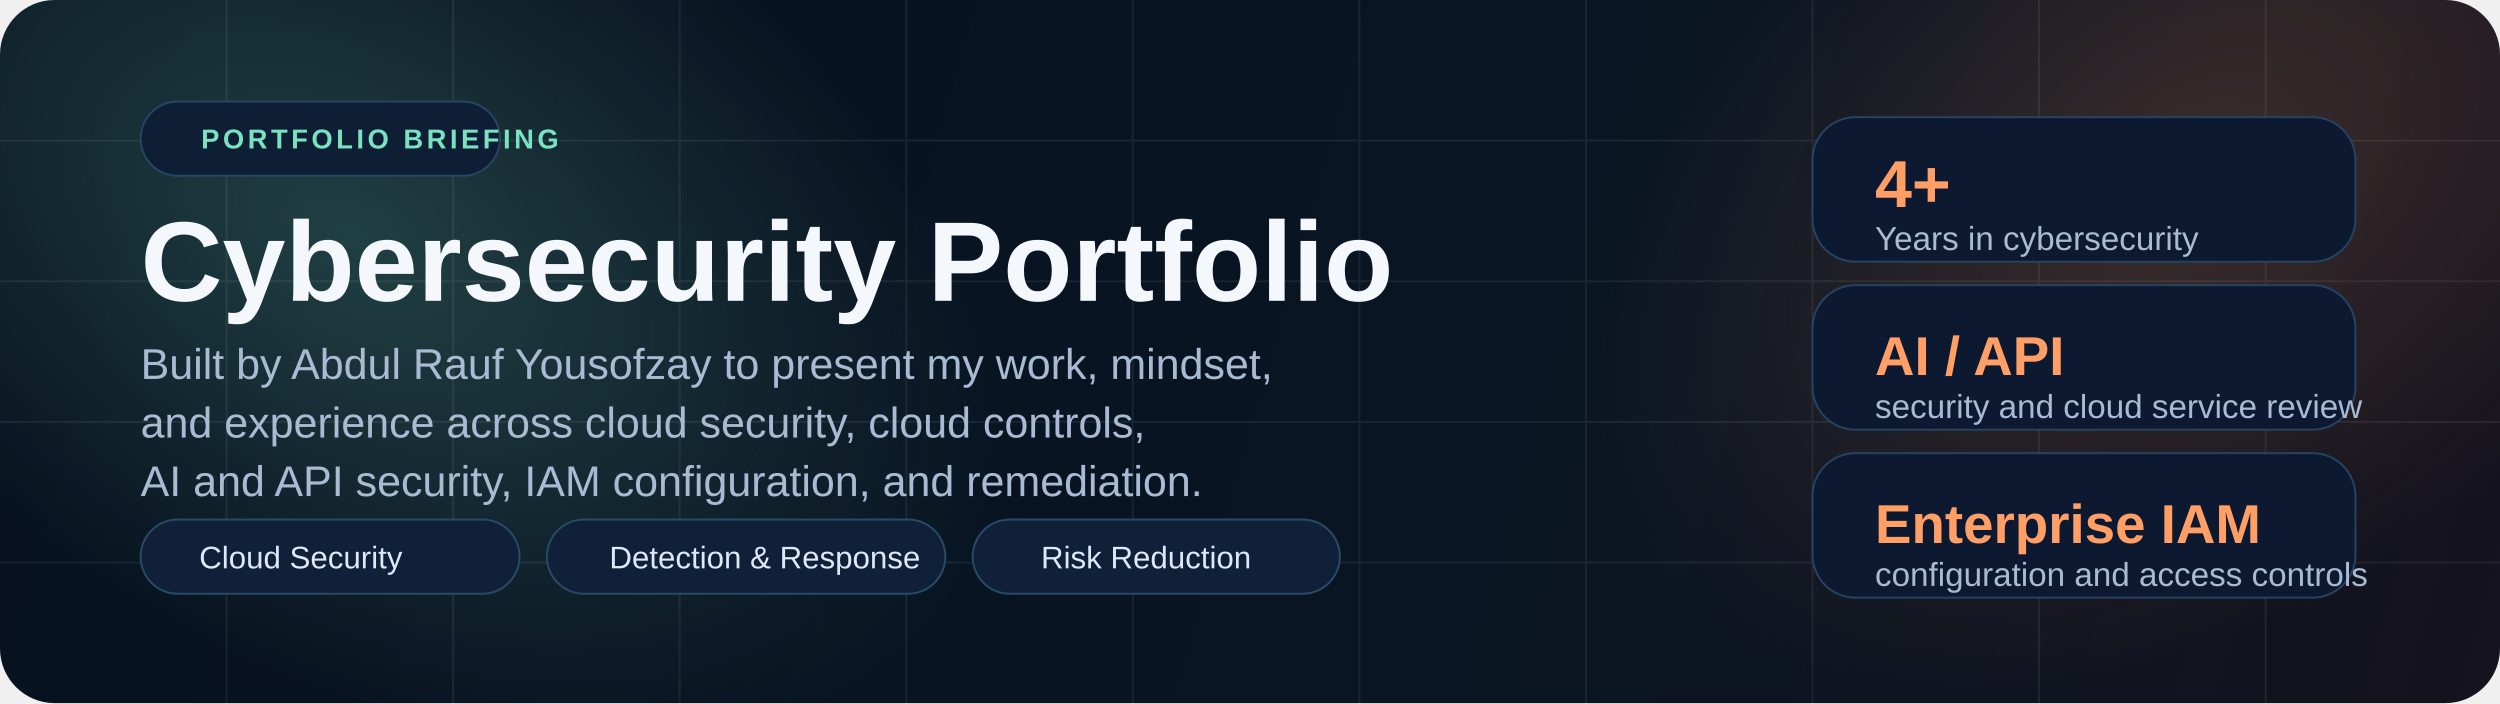
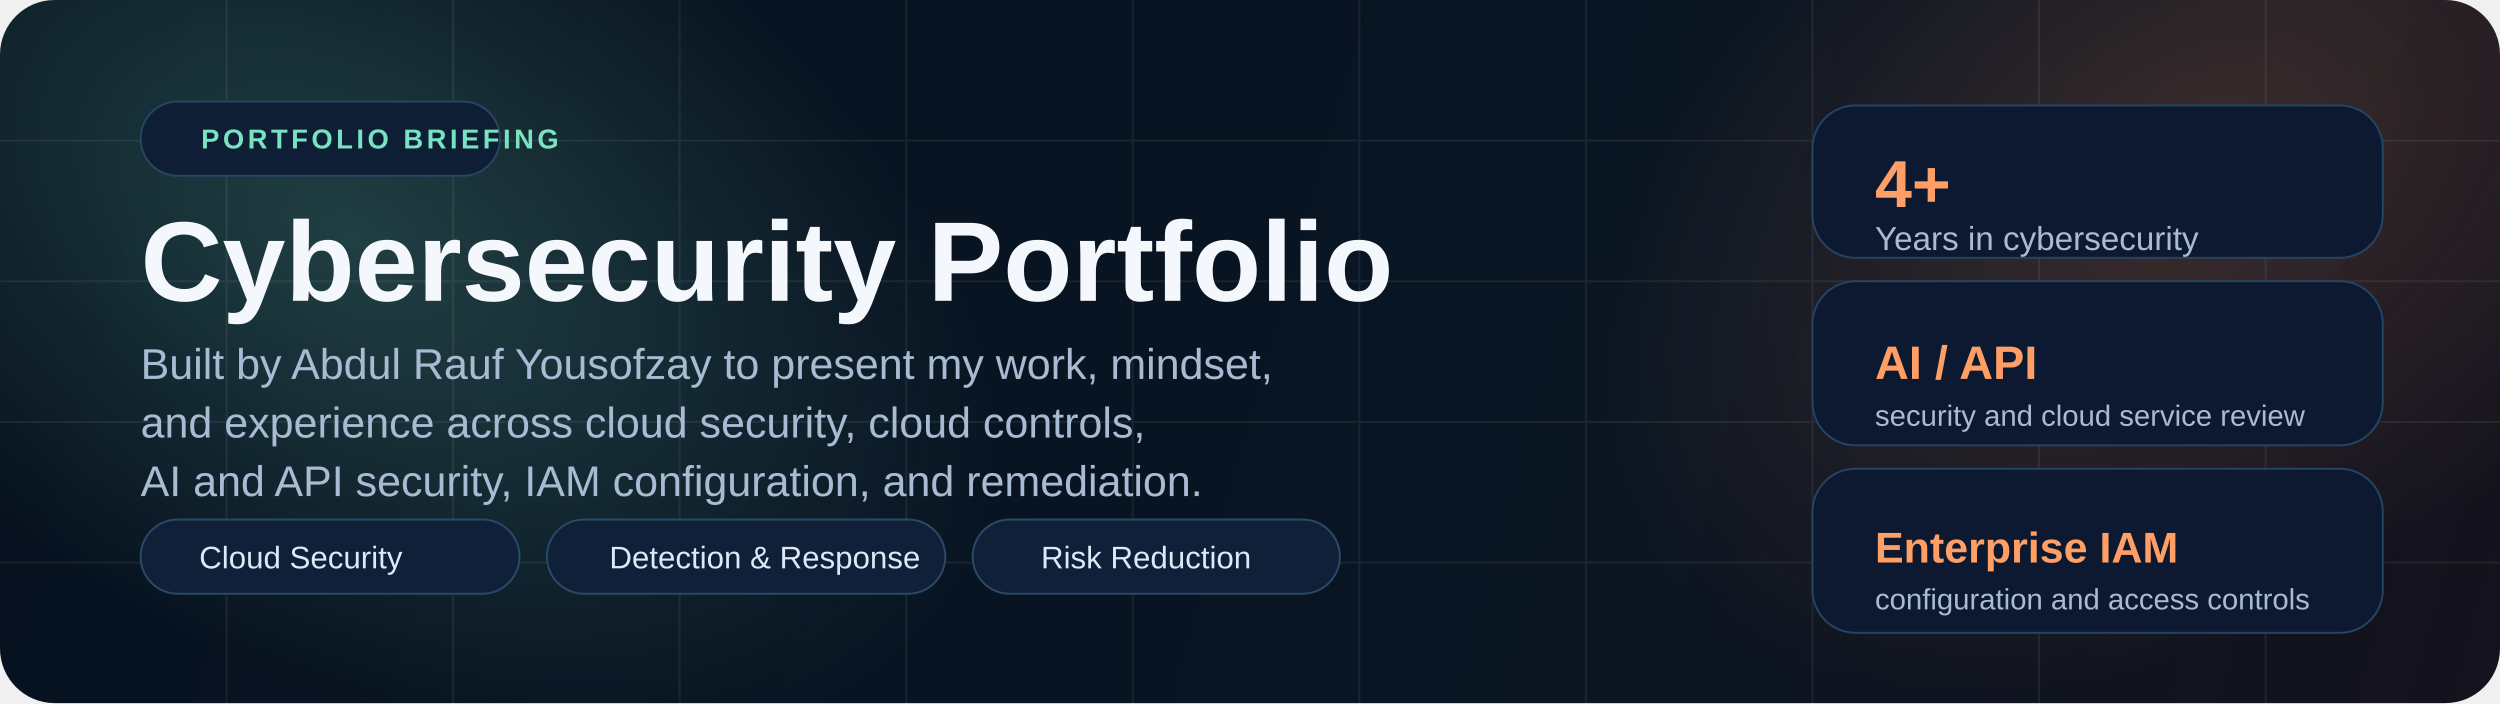
<svg xmlns="http://www.w3.org/2000/svg" width="1280" height="360" viewBox="0 0 1280 360" fill="none">
  <defs>
    <linearGradient id="bg" x1="0" y1="0" x2="1280" y2="360" gradientUnits="userSpaceOnUse">
      <stop stop-color="#07111F" />
      <stop offset="0.58" stop-color="#091523" />
      <stop offset="1" stop-color="#15131D" />
    </linearGradient>
    <radialGradient id="leftGlow" cx="0" cy="0" r="1" gradientUnits="userSpaceOnUse" gradientTransform="translate(180 120) rotate(30) scale(360 220)">
      <stop stop-color="#79E2C0" stop-opacity="0.22" />
      <stop offset="1" stop-color="#79E2C0" stop-opacity="0" />
    </radialGradient>
    <radialGradient id="rightGlow" cx="0" cy="0" r="1" gradientUnits="userSpaceOnUse" gradientTransform="translate(1120 90) rotate(145) scale(340 220)">
      <stop stop-color="#FF9E65" stop-opacity="0.18" />
      <stop offset="1" stop-color="#FF9E65" stop-opacity="0" />
    </radialGradient>
  </defs>
  <rect width="1280" height="360" rx="28" fill="url(#bg)" />
  <rect width="1280" height="360" rx="28" fill="url(#leftGlow)" />
  <rect width="1280" height="360" rx="28" fill="url(#rightGlow)" />
  <g opacity="0.07">
    <path d="M0 72H1280" stroke="white" />
    <path d="M0 144H1280" stroke="white" />
    <path d="M0 216H1280" stroke="white" />
    <path d="M0 288H1280" stroke="white" />
    <path d="M116 0V360" stroke="white" />
    <path d="M232 0V360" stroke="white" />
    <path d="M348 0V360" stroke="white" />
    <path d="M464 0V360" stroke="white" />
    <path d="M580 0V360" stroke="white" />
    <path d="M696 0V360" stroke="white" />
    <path d="M812 0V360" stroke="white" />
    <path d="M928 0V360" stroke="white" />
    <path d="M1044 0V360" stroke="white" />
    <path d="M1160 0V360" stroke="white" />
  </g>
  <rect x="72" y="52" width="184" height="38" rx="19" fill="#0E1E34" stroke="#284661" />
  <text x="103" y="76" fill="#79E2C0" font-family="Arial, Helvetica, sans-serif" font-size="14" font-weight="700" letter-spacing="1.8">PORTFOLIO BRIEFING</text>
  <text x="72" y="154" fill="#F4F7FB" font-family="Arial, Helvetica, sans-serif" font-size="58" font-weight="800">Cybersecurity Portfolio</text>
  <text x="72" y="194" fill="#A9BBD3" font-family="Arial, Helvetica, sans-serif" font-size="22">Built by Abdul Rauf Yousofzay to present my work, mindset,</text>
  <text x="72" y="224" fill="#A9BBD3" font-family="Arial, Helvetica, sans-serif" font-size="22">and experience across cloud security, cloud controls,</text>
  <text x="72" y="254" fill="#A9BBD3" font-family="Arial, Helvetica, sans-serif" font-size="22">AI and API security, IAM configuration, and remediation.</text>
  <rect x="72" y="266" width="194" height="38" rx="19" fill="#102039" stroke="#294A67" />
  <rect x="280" y="266" width="204" height="38" rx="19" fill="#102039" stroke="#294A67" />
  <rect x="498" y="266" width="188" height="38" rx="19" fill="#102039" stroke="#294A67" />
  <text x="102" y="291" fill="#DDE9F7" font-family="Arial, Helvetica, sans-serif" font-size="16">Cloud Security</text>
  <text x="312" y="291" fill="#DDE9F7" font-family="Arial, Helvetica, sans-serif" font-size="16">Detection &amp; Response</text>
  <text x="533" y="291" fill="#DDE9F7" font-family="Arial, Helvetica, sans-serif" font-size="16">Risk Reduction</text>
-   <rect x="928" y="60" width="278" height="74" rx="22" fill="#0D1930" stroke="#254362" />
-   <rect x="928" y="146" width="278" height="74" rx="22" fill="#0D1930" stroke="#254362" />
-   <rect x="928" y="232" width="278" height="74" rx="22" fill="#0D1930" stroke="#254362" />
+   <rect x="928" y="54" width="292" height="78" rx="22" fill="#0D1930" stroke="#254362" />
+   <rect x="928" y="144" width="292" height="84" rx="22" fill="#0D1930" stroke="#254362" />
+   <rect x="928" y="240" width="292" height="84" rx="22" fill="#0D1930" stroke="#254362" />
  <text x="960" y="106" fill="#FF9E65" font-family="Arial, Helvetica, sans-serif" font-size="34" font-weight="800">4+</text>
  <text x="960" y="128" fill="#A9BBD3" font-family="Arial, Helvetica, sans-serif" font-size="17">Years in cybersecurity</text>
-   <text x="960" y="192" fill="#FF9E65" font-family="Arial, Helvetica, sans-serif" font-size="28" font-weight="800">AI / API</text>
-   <text x="960" y="214" fill="#A9BBD3" font-family="Arial, Helvetica, sans-serif" font-size="17">security and cloud service review</text>
-   <text x="960" y="278" fill="#FF9E65" font-family="Arial, Helvetica, sans-serif" font-size="28" font-weight="800">Enterprise IAM</text>
-   <text x="960" y="300" fill="#A9BBD3" font-family="Arial, Helvetica, sans-serif" font-size="17">configuration and access controls</text>
+   <text x="960" y="194" fill="#FF9E65" font-family="Arial, Helvetica, sans-serif" font-size="24" font-weight="800">AI / API</text>
+   <text x="960" y="218" fill="#A9BBD3" font-family="Arial, Helvetica, sans-serif" font-size="15">security and cloud service review</text>
+   <text x="960" y="288" fill="#FF9E65" font-family="Arial, Helvetica, sans-serif" font-size="22" font-weight="800">Enterprise IAM</text>
+   <text x="960" y="312" fill="#A9BBD3" font-family="Arial, Helvetica, sans-serif" font-size="15">configuration and access controls</text>
</svg>
